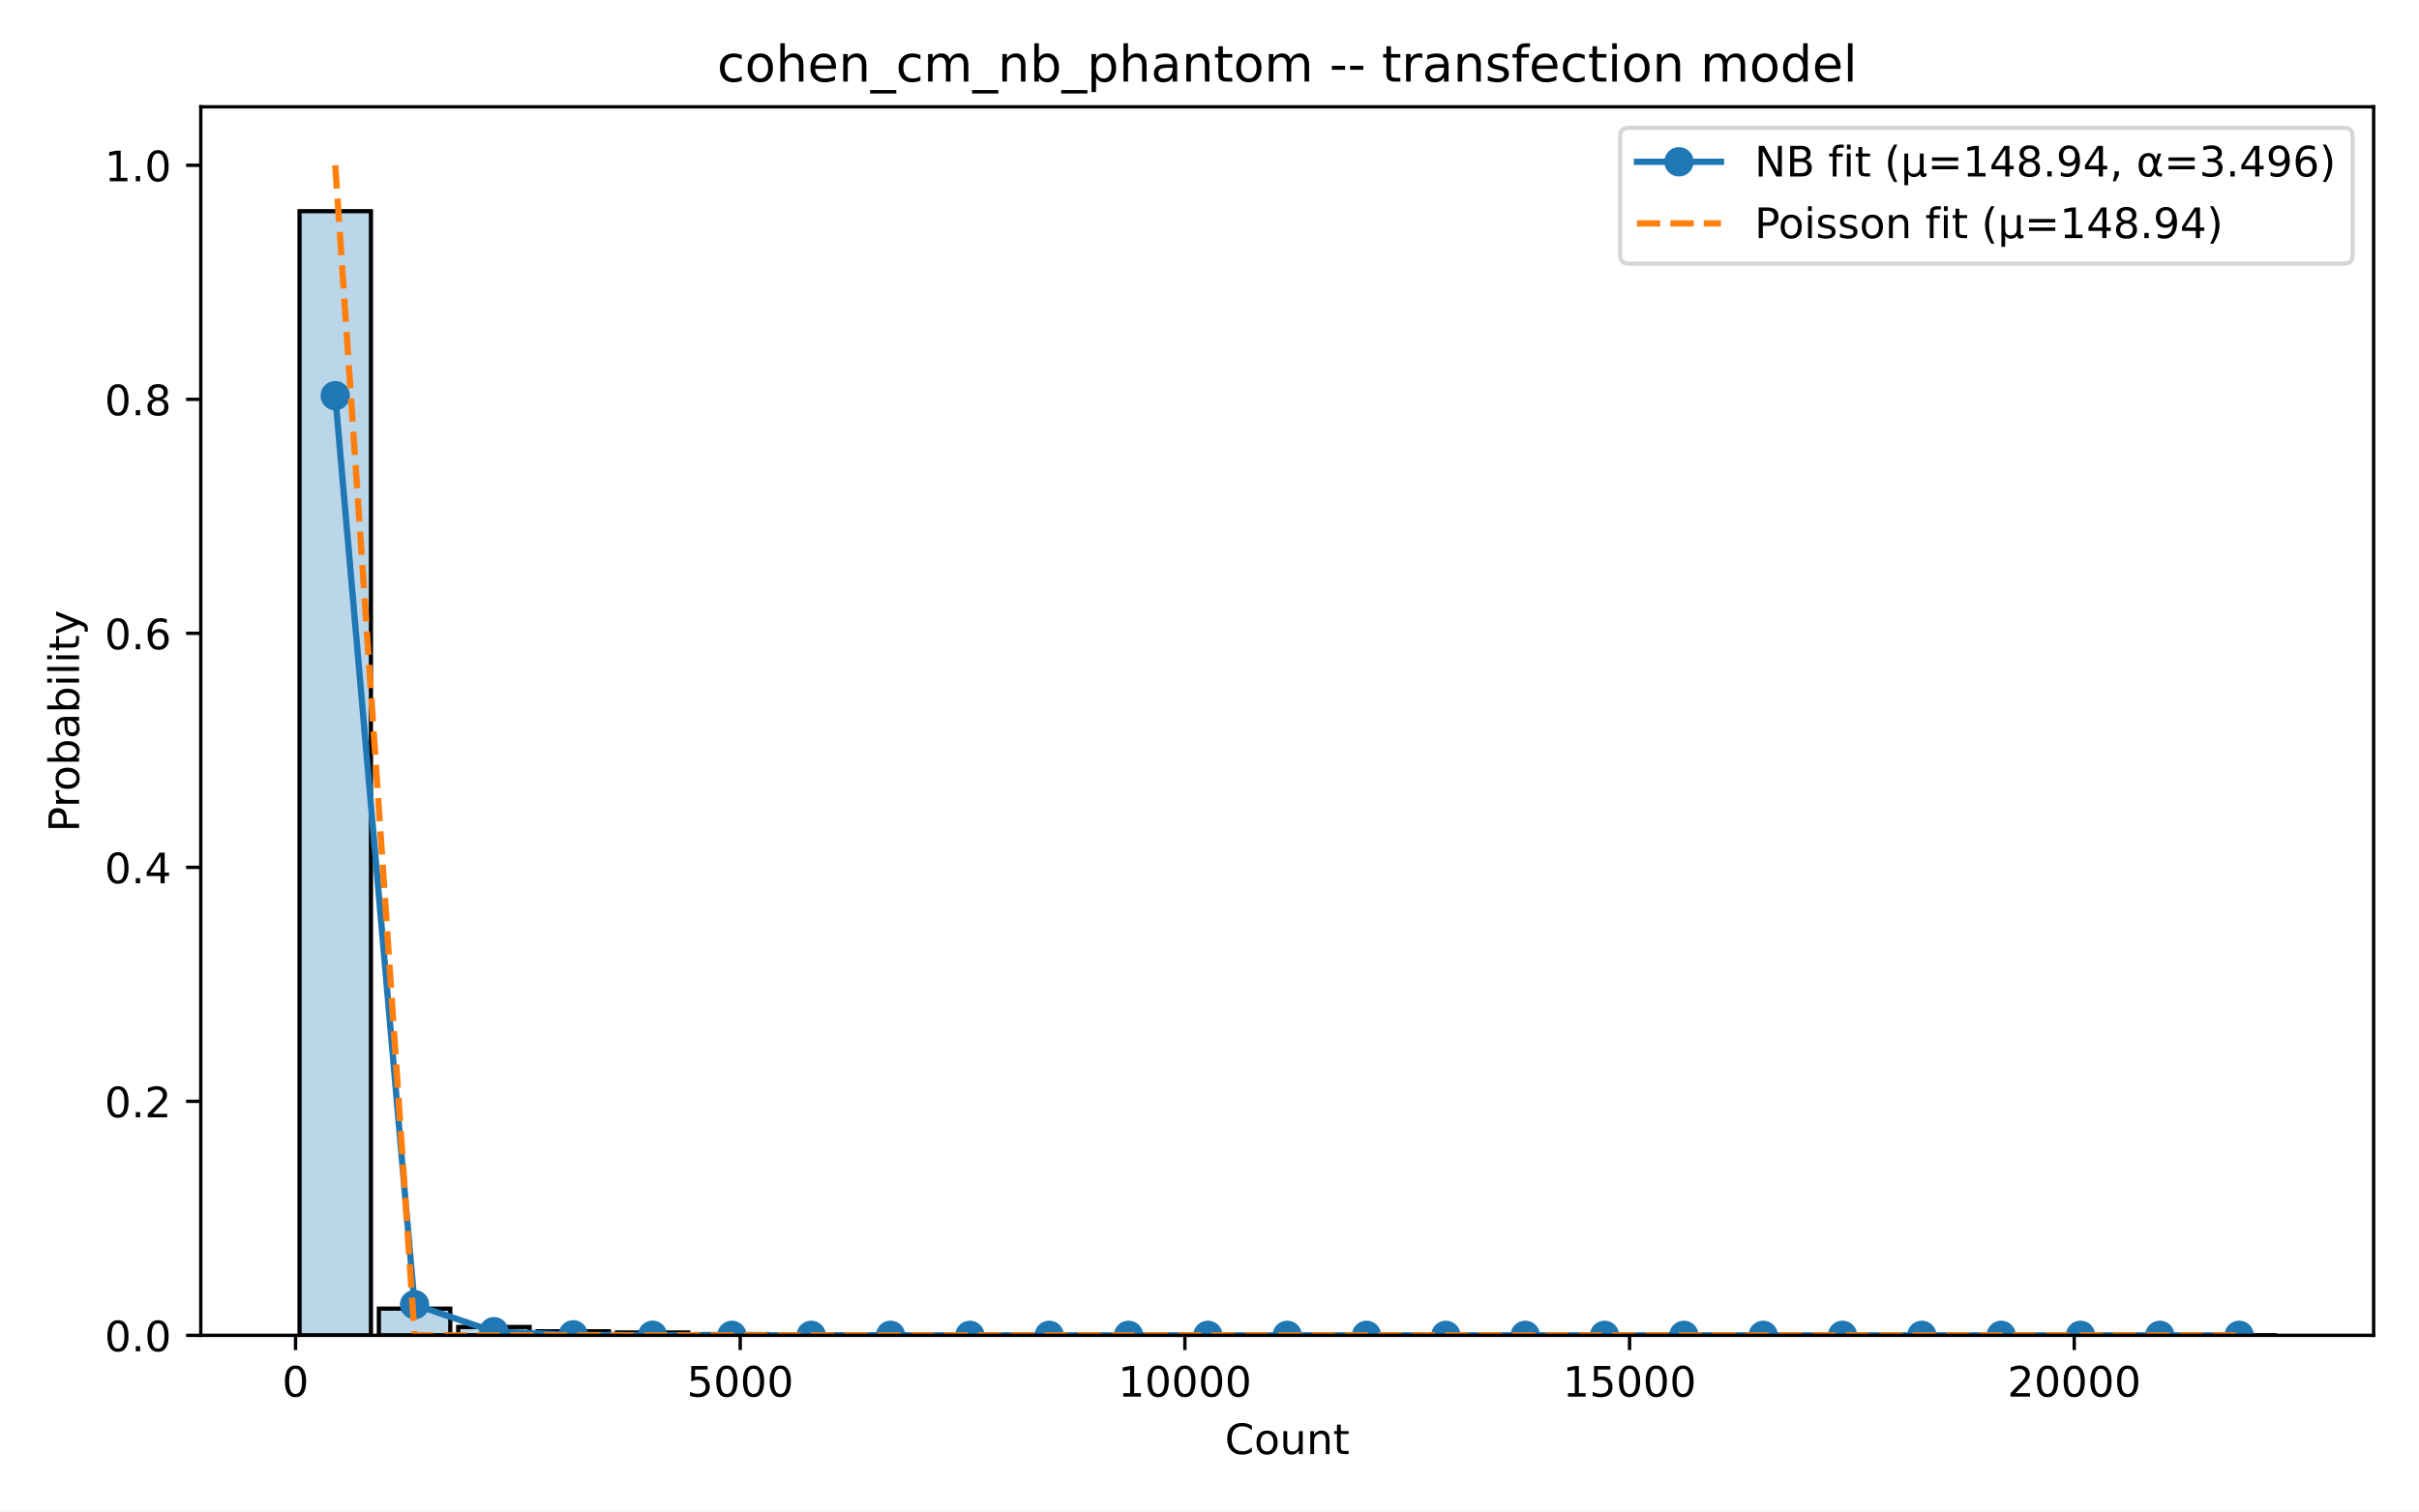
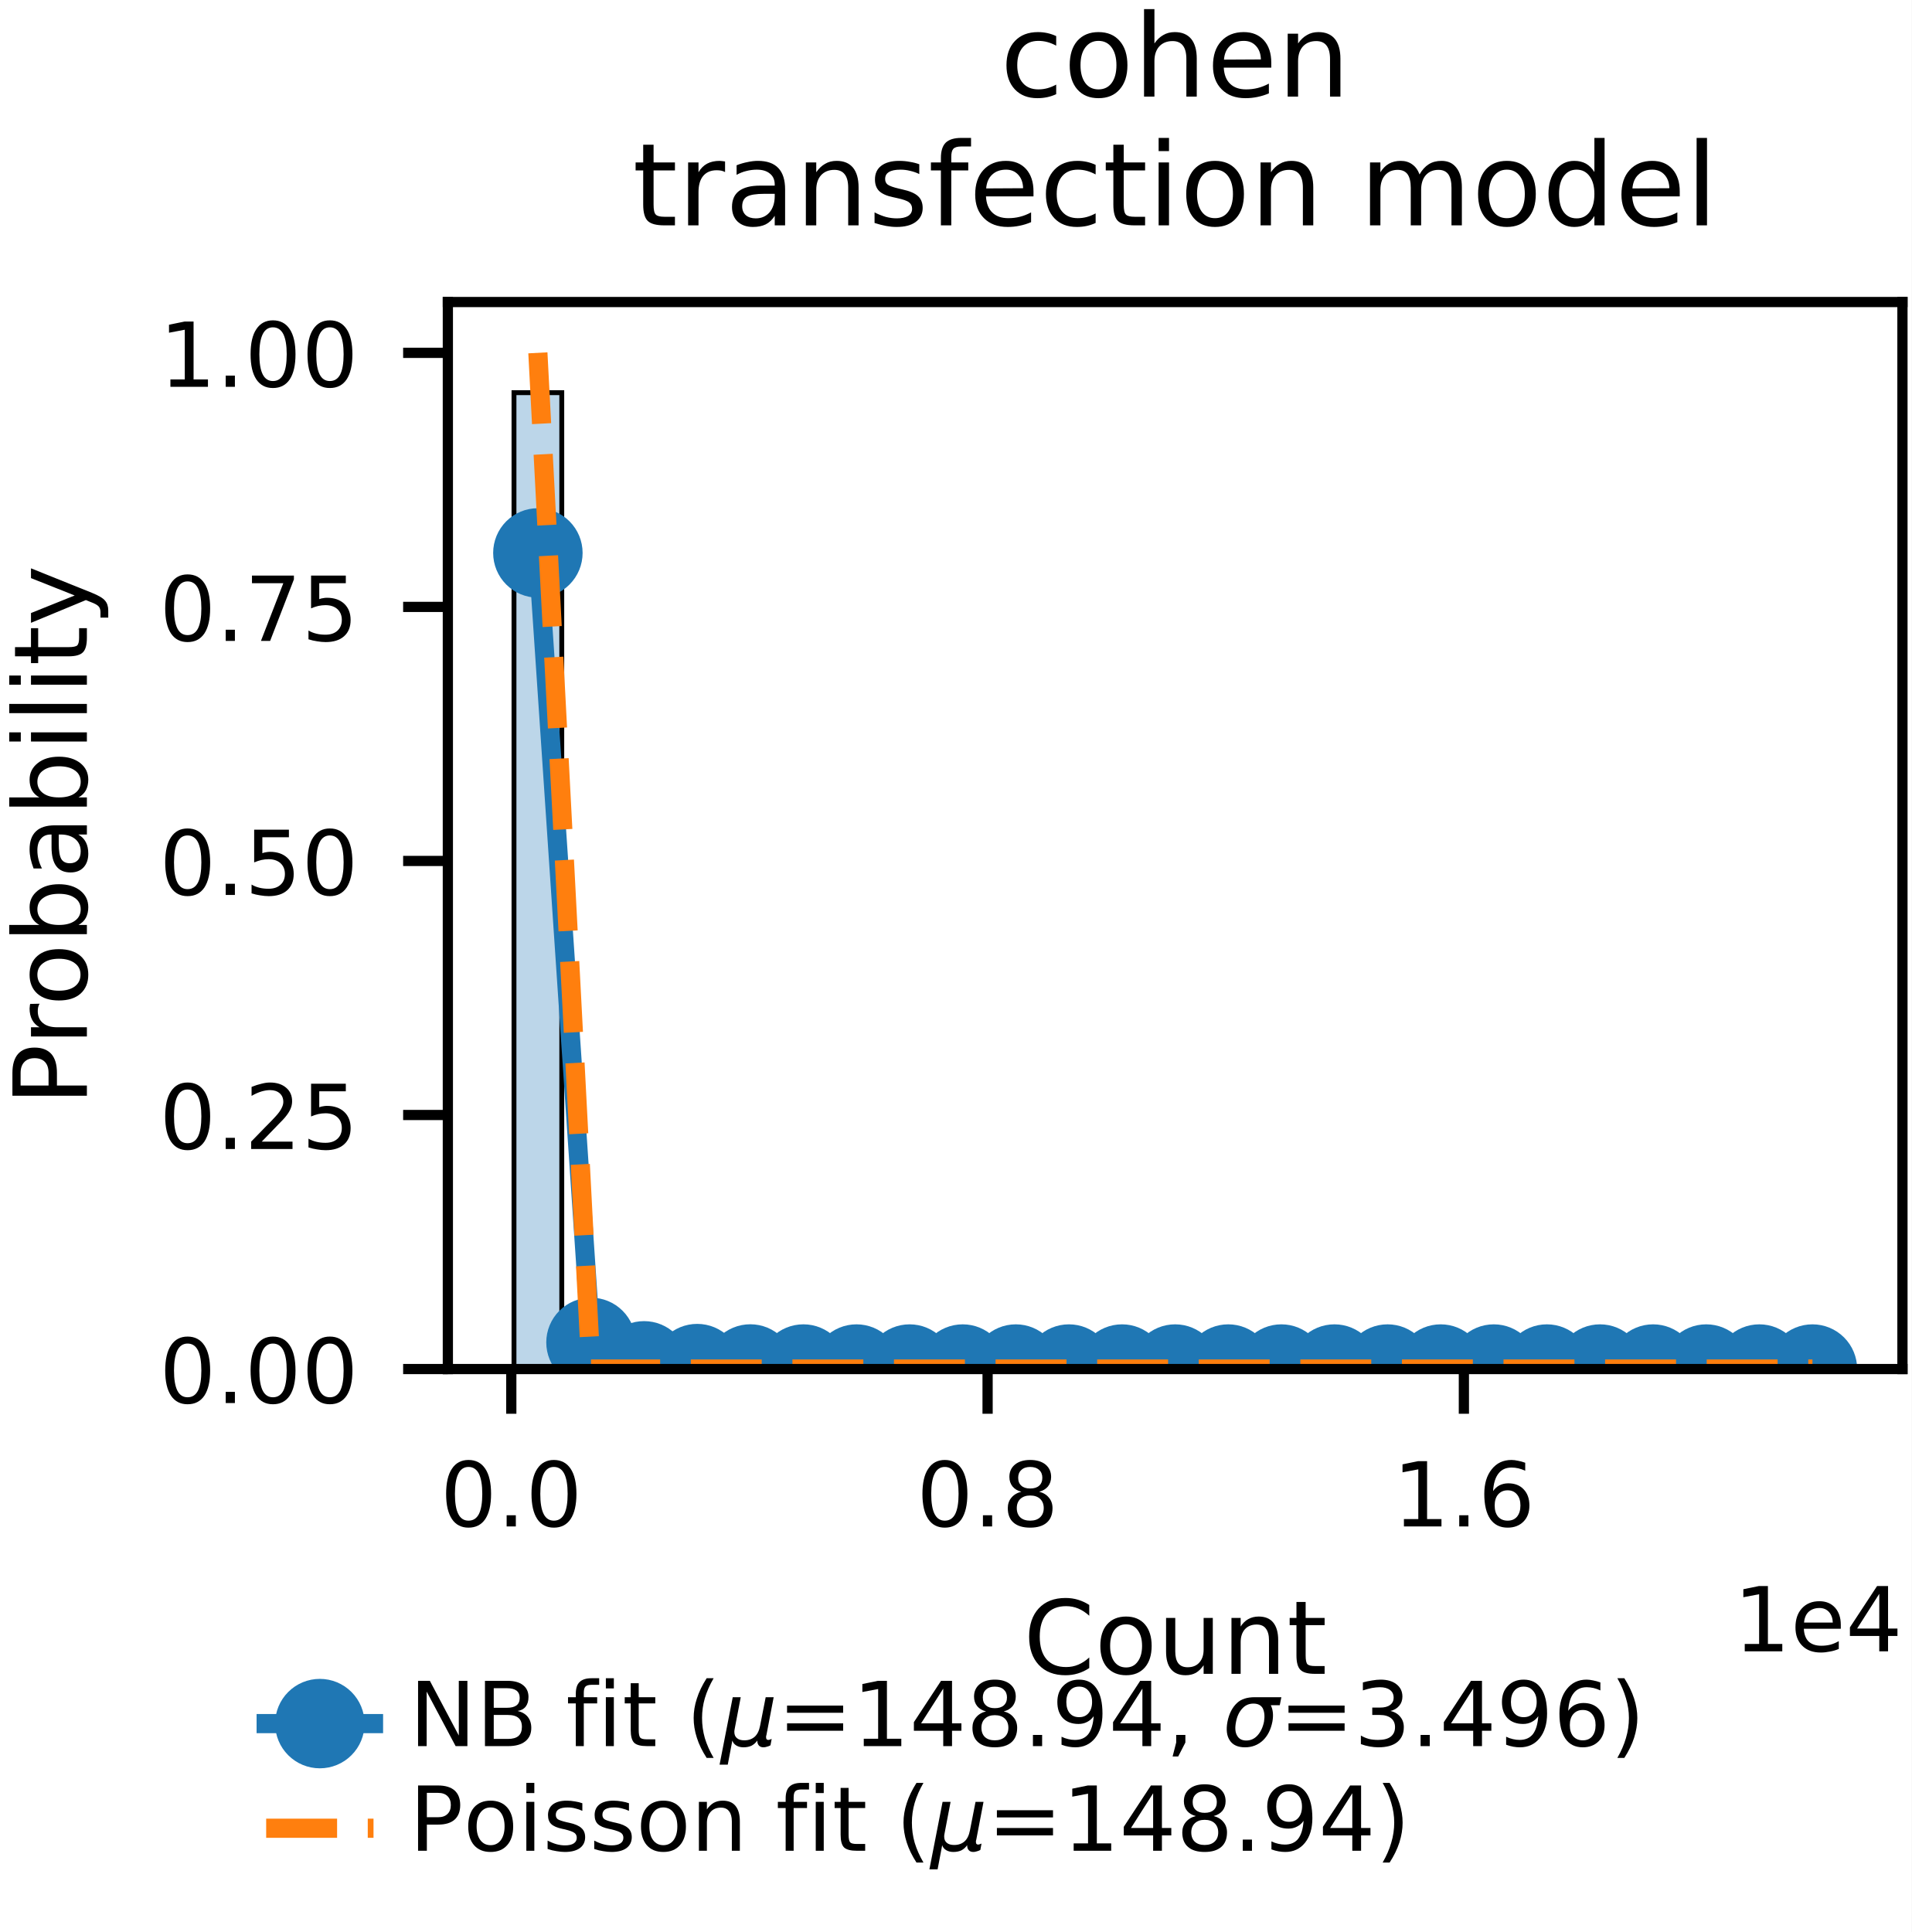
- <svg xmlns="http://www.w3.org/2000/svg" xmlns:xlink="http://www.w3.org/1999/xlink" width="576pt" height="360pt" viewBox="0 0 576 360" version="1.1">
+ <svg xmlns="http://www.w3.org/2000/svg" xmlns:xlink="http://www.w3.org/1999/xlink" width="149.6pt" height="151.2pt" viewBox="0 0 149.6 151.2" version="1.1">
  <defs>
    <style type="text/css">*{stroke-linejoin: round; stroke-linecap: butt}</style>
  </defs>
  <g id="figure_1">
    <g id="patch_1">
-       <path d="M 0 360  L 576 360  L 576 0  L 0 0  z " style="fill: #ffffff" />
+       <path d="M 0 151.2  L 149.6 151.2  L 149.6 0  L 0 0  z " style="fill: #ffffff" />
    </g>
    <g id="axes_1">
      <g id="patch_2">
-         <path d="M 47.81 318.04  L 565.2 318.04  L 565.2 25.44  L 47.81 25.44  z " style="fill: #ffffff" />
+         <path d="M 35.048 107.143  L 148.88 107.143  L 148.88 23.637  L 35.048 23.637  z " style="fill: #ffffff" />
      </g>
      <g id="patch_3">
-         <path d="M 71.328 318.04  L 88.328 318.04  L 88.328 50.295  L 71.328 50.295  z " clip-path="url(#p0b5598c93e)" style="fill: #1f77b4; fill-opacity: 0.3; stroke: #000000; stroke-linejoin: miter" />
+         <path d="M 40.223 107.143  L 43.963 107.143  L 43.963 30.73  L 40.223 30.73  z " clip-path="url(#p9d1a89f1cb)" style="fill: #1f77b4; fill-opacity: 0.3; stroke: #000000; stroke-width: 0.381; stroke-linejoin: miter" />
      </g>
      <g id="patch_4">
-         <path d="M 90.217 318.04  L 107.218 318.04  L 107.218 311.675  L 90.217 311.675  z " clip-path="url(#p0b5598c93e)" style="fill: #1f77b4; fill-opacity: 0.3; stroke: #000000; stroke-linejoin: miter" />
+         <path d="M 44.379 107.143  L 48.119 107.143  L 48.119 105.326  L 44.379 105.326  z " clip-path="url(#p9d1a89f1cb)" style="fill: #1f77b4; fill-opacity: 0.3; stroke: #000000; stroke-width: 0.381; stroke-linejoin: miter" />
      </g>
      <g id="patch_5">
-         <path d="M 109.107 318.04  L 126.108 318.04  L 126.108 316.048  L 109.107 316.048  z " clip-path="url(#p0b5598c93e)" style="fill: #1f77b4; fill-opacity: 0.3; stroke: #000000; stroke-linejoin: miter" />
+         <path d="M 48.535 107.143  L 52.275 107.143  L 52.275 106.574  L 48.535 106.574  z " clip-path="url(#p9d1a89f1cb)" style="fill: #1f77b4; fill-opacity: 0.3; stroke: #000000; stroke-width: 0.381; stroke-linejoin: miter" />
      </g>
      <g id="patch_6">
-         <path d="M 127.997 318.04  L 144.998 318.04  L 144.998 317.077  L 127.997 317.077  z " clip-path="url(#p0b5598c93e)" style="fill: #1f77b4; fill-opacity: 0.3; stroke: #000000; stroke-linejoin: miter" />
+         <path d="M 52.69 107.143  L 56.431 107.143  L 56.431 106.868  L 52.69 106.868  z " clip-path="url(#p9d1a89f1cb)" style="fill: #1f77b4; fill-opacity: 0.3; stroke: #000000; stroke-width: 0.381; stroke-linejoin: miter" />
      </g>
      <g id="patch_7">
-         <path d="M 146.887 318.04  L 163.887 318.04  L 163.887 317.363  L 146.887 317.363  z " clip-path="url(#p0b5598c93e)" style="fill: #1f77b4; fill-opacity: 0.3; stroke: #000000; stroke-linejoin: miter" />
+         <path d="M 56.846 107.143  L 60.587 107.143  L 60.587 106.95  L 56.846 106.95  z " clip-path="url(#p9d1a89f1cb)" style="fill: #1f77b4; fill-opacity: 0.3; stroke: #000000; stroke-width: 0.381; stroke-linejoin: miter" />
      </g>
      <g id="patch_8">
-         <path d="M 165.776 318.04  L 182.777 318.04  L 182.777 317.728  L 165.776 317.728  z " clip-path="url(#p0b5598c93e)" style="fill: #1f77b4; fill-opacity: 0.3; stroke: #000000; stroke-linejoin: miter" />
+         <path d="M 61.002 107.143  L 64.743 107.143  L 64.743 107.054  L 61.002 107.054  z " clip-path="url(#p9d1a89f1cb)" style="fill: #1f77b4; fill-opacity: 0.3; stroke: #000000; stroke-width: 0.381; stroke-linejoin: miter" />
      </g>
      <g id="patch_9">
-         <path d="M 184.666 318.04  L 201.667 318.04  L 201.667 317.884  L 184.666 317.884  z " clip-path="url(#p0b5598c93e)" style="fill: #1f77b4; fill-opacity: 0.3; stroke: #000000; stroke-linejoin: miter" />
+         <path d="M 65.158 107.143  L 68.899 107.143  L 68.899 107.098  L 65.158 107.098  z " clip-path="url(#p9d1a89f1cb)" style="fill: #1f77b4; fill-opacity: 0.3; stroke: #000000; stroke-width: 0.381; stroke-linejoin: miter" />
      </g>
      <g id="patch_10">
-         <path d="M 203.556 318.04  L 220.557 318.04  L 220.557 317.923  L 203.556 317.923  z " clip-path="url(#p0b5598c93e)" style="fill: #1f77b4; fill-opacity: 0.3; stroke: #000000; stroke-linejoin: miter" />
+         <path d="M 69.314 107.143  L 73.055 107.143  L 73.055 107.109  L 69.314 107.109  z " clip-path="url(#p9d1a89f1cb)" style="fill: #1f77b4; fill-opacity: 0.3; stroke: #000000; stroke-width: 0.381; stroke-linejoin: miter" />
      </g>
      <g id="patch_11">
-         <path d="M 222.446 318.04  L 239.446 318.04  L 239.446 317.975  L 222.446 317.975  z " clip-path="url(#p0b5598c93e)" style="fill: #1f77b4; fill-opacity: 0.3; stroke: #000000; stroke-linejoin: miter" />
+         <path d="M 73.47 107.143  L 77.211 107.143  L 77.211 107.124  L 73.47 107.124  z " clip-path="url(#p9d1a89f1cb)" style="fill: #1f77b4; fill-opacity: 0.3; stroke: #000000; stroke-width: 0.381; stroke-linejoin: miter" />
      </g>
      <g id="patch_12">
-         <path d="M 241.335 318.04  L 258.336 318.04  L 258.336 317.975  L 241.335 317.975  z " clip-path="url(#p0b5598c93e)" style="fill: #1f77b4; fill-opacity: 0.3; stroke: #000000; stroke-linejoin: miter" />
+         <path d="M 77.626 107.143  L 81.367 107.143  L 81.367 107.124  L 77.626 107.124  z " clip-path="url(#p9d1a89f1cb)" style="fill: #1f77b4; fill-opacity: 0.3; stroke: #000000; stroke-width: 0.381; stroke-linejoin: miter" />
      </g>
      <g id="patch_13">
-         <path d="M 260.225 318.04  L 277.226 318.04  L 277.226 318.027  L 260.225 318.027  z " clip-path="url(#p0b5598c93e)" style="fill: #1f77b4; fill-opacity: 0.3; stroke: #000000; stroke-linejoin: miter" />
+         <path d="M 81.782 107.143  L 85.522 107.143  L 85.522 107.139  L 81.782 107.139  z " clip-path="url(#p9d1a89f1cb)" style="fill: #1f77b4; fill-opacity: 0.3; stroke: #000000; stroke-width: 0.381; stroke-linejoin: miter" />
      </g>
      <g id="patch_14">
-         <path d="M 279.115 318.04  L 296.116 318.04  L 296.116 318.014  L 279.115 318.014  z " clip-path="url(#p0b5598c93e)" style="fill: #1f77b4; fill-opacity: 0.3; stroke: #000000; stroke-linejoin: miter" />
+         <path d="M 85.938 107.143  L 89.678 107.143  L 89.678 107.135  L 85.938 107.135  z " clip-path="url(#p9d1a89f1cb)" style="fill: #1f77b4; fill-opacity: 0.3; stroke: #000000; stroke-width: 0.381; stroke-linejoin: miter" />
      </g>
      <g id="patch_15">
-         <path d="M 298.005 318.04  L 315.005 318.04  L 315.005 317.988  L 298.005 317.988  z " clip-path="url(#p0b5598c93e)" style="fill: #1f77b4; fill-opacity: 0.3; stroke: #000000; stroke-linejoin: miter" />
+         <path d="M 90.094 107.143  L 93.834 107.143  L 93.834 107.128  L 90.094 107.128  z " clip-path="url(#p9d1a89f1cb)" style="fill: #1f77b4; fill-opacity: 0.3; stroke: #000000; stroke-width: 0.381; stroke-linejoin: miter" />
      </g>
      <g id="patch_16">
-         <path d="M 316.894 318.04  L 333.895 318.04  L 333.895 318.001  L 316.894 318.001  z " clip-path="url(#p0b5598c93e)" style="fill: #1f77b4; fill-opacity: 0.3; stroke: #000000; stroke-linejoin: miter" />
+         <path d="M 94.25 107.143  L 97.99 107.143  L 97.99 107.132  L 94.25 107.132  z " clip-path="url(#p9d1a89f1cb)" style="fill: #1f77b4; fill-opacity: 0.3; stroke: #000000; stroke-width: 0.381; stroke-linejoin: miter" />
      </g>
      <g id="patch_17">
-         <path d="M 335.784 318.04  L 352.785 318.04  L 352.785 318.027  L 335.784 318.027  z " clip-path="url(#p0b5598c93e)" style="fill: #1f77b4; fill-opacity: 0.3; stroke: #000000; stroke-linejoin: miter" />
+         <path d="M 98.406 107.143  L 102.146 107.143  L 102.146 107.139  L 98.406 107.139  z " clip-path="url(#p9d1a89f1cb)" style="fill: #1f77b4; fill-opacity: 0.3; stroke: #000000; stroke-width: 0.381; stroke-linejoin: miter" />
      </g>
      <g id="patch_18">
-         <path d="M 354.674 318.04  L 371.675 318.04  L 371.675 318.027  L 354.674 318.027  z " clip-path="url(#p0b5598c93e)" style="fill: #1f77b4; fill-opacity: 0.3; stroke: #000000; stroke-linejoin: miter" />
+         <path d="M 102.562 107.143  L 106.302 107.143  L 106.302 107.139  L 102.562 107.139  z " clip-path="url(#p9d1a89f1cb)" style="fill: #1f77b4; fill-opacity: 0.3; stroke: #000000; stroke-width: 0.381; stroke-linejoin: miter" />
      </g>
      <g id="patch_19">
-         <path d="M 373.564 318.04  L 390.564 318.04  L 390.564 318.027  L 373.564 318.027  z " clip-path="url(#p0b5598c93e)" style="fill: #1f77b4; fill-opacity: 0.3; stroke: #000000; stroke-linejoin: miter" />
+         <path d="M 106.718 107.143  L 110.458 107.143  L 110.458 107.139  L 106.718 107.139  z " clip-path="url(#p9d1a89f1cb)" style="fill: #1f77b4; fill-opacity: 0.3; stroke: #000000; stroke-width: 0.381; stroke-linejoin: miter" />
      </g>
      <g id="patch_20">
-         <path d="M 392.453 318.04  L 409.454 318.04  L 409.454 318.04  L 392.453 318.04  z " clip-path="url(#p0b5598c93e)" style="fill: #1f77b4; fill-opacity: 0.3; stroke: #000000; stroke-linejoin: miter" />
+         <path d="M 110.874 107.143  L 114.614 107.143  L 114.614 107.143  L 110.874 107.143  z " clip-path="url(#p9d1a89f1cb)" style="fill: #1f77b4; fill-opacity: 0.3; stroke: #000000; stroke-width: 0.381; stroke-linejoin: miter" />
      </g>
      <g id="patch_21">
-         <path d="M 411.343 318.04  L 428.344 318.04  L 428.344 318.04  L 411.343 318.04  z " clip-path="url(#p0b5598c93e)" style="fill: #1f77b4; fill-opacity: 0.3; stroke: #000000; stroke-linejoin: miter" />
+         <path d="M 115.03 107.143  L 118.77 107.143  L 118.77 107.143  L 115.03 107.143  z " clip-path="url(#p9d1a89f1cb)" style="fill: #1f77b4; fill-opacity: 0.3; stroke: #000000; stroke-width: 0.381; stroke-linejoin: miter" />
      </g>
      <g id="patch_22">
-         <path d="M 430.233 318.04  L 447.234 318.04  L 447.234 318.027  L 430.233 318.027  z " clip-path="url(#p0b5598c93e)" style="fill: #1f77b4; fill-opacity: 0.3; stroke: #000000; stroke-linejoin: miter" />
+         <path d="M 119.186 107.143  L 122.926 107.143  L 122.926 107.139  L 119.186 107.139  z " clip-path="url(#p9d1a89f1cb)" style="fill: #1f77b4; fill-opacity: 0.3; stroke: #000000; stroke-width: 0.381; stroke-linejoin: miter" />
      </g>
      <g id="patch_23">
-         <path d="M 449.123 318.04  L 466.123 318.04  L 466.123 318.027  L 449.123 318.027  z " clip-path="url(#p0b5598c93e)" style="fill: #1f77b4; fill-opacity: 0.3; stroke: #000000; stroke-linejoin: miter" />
+         <path d="M 123.342 107.143  L 127.082 107.143  L 127.082 107.139  L 123.342 107.139  z " clip-path="url(#p9d1a89f1cb)" style="fill: #1f77b4; fill-opacity: 0.3; stroke: #000000; stroke-width: 0.381; stroke-linejoin: miter" />
      </g>
      <g id="patch_24">
-         <path d="M 468.012 318.04  L 485.013 318.04  L 485.013 318.04  L 468.012 318.04  z " clip-path="url(#p0b5598c93e)" style="fill: #1f77b4; fill-opacity: 0.3; stroke: #000000; stroke-linejoin: miter" />
+         <path d="M 127.498 107.143  L 131.238 107.143  L 131.238 107.143  L 127.498 107.143  z " clip-path="url(#p9d1a89f1cb)" style="fill: #1f77b4; fill-opacity: 0.3; stroke: #000000; stroke-width: 0.381; stroke-linejoin: miter" />
      </g>
      <g id="patch_25">
-         <path d="M 486.902 318.04  L 503.903 318.04  L 503.903 318.04  L 486.902 318.04  z " clip-path="url(#p0b5598c93e)" style="fill: #1f77b4; fill-opacity: 0.3; stroke: #000000; stroke-linejoin: miter" />
+         <path d="M 131.654 107.143  L 135.394 107.143  L 135.394 107.143  L 131.654 107.143  z " clip-path="url(#p9d1a89f1cb)" style="fill: #1f77b4; fill-opacity: 0.3; stroke: #000000; stroke-width: 0.381; stroke-linejoin: miter" />
      </g>
      <g id="patch_26">
-         <path d="M 505.792 318.04  L 522.793 318.04  L 522.793 318.04  L 505.792 318.04  z " clip-path="url(#p0b5598c93e)" style="fill: #1f77b4; fill-opacity: 0.3; stroke: #000000; stroke-linejoin: miter" />
+         <path d="M 135.81 107.143  L 139.55 107.143  L 139.55 107.143  L 135.81 107.143  z " clip-path="url(#p9d1a89f1cb)" style="fill: #1f77b4; fill-opacity: 0.3; stroke: #000000; stroke-width: 0.381; stroke-linejoin: miter" />
      </g>
      <g id="patch_27">
-         <path d="M 524.682 318.04  L 541.682 318.04  L 541.682 318.027  L 524.682 318.027  z " clip-path="url(#p0b5598c93e)" style="fill: #1f77b4; fill-opacity: 0.3; stroke: #000000; stroke-linejoin: miter" />
+         <path d="M 139.965 107.143  L 143.706 107.143  L 143.706 107.139  L 139.965 107.139  z " clip-path="url(#p9d1a89f1cb)" style="fill: #1f77b4; fill-opacity: 0.3; stroke: #000000; stroke-width: 0.381; stroke-linejoin: miter" />
      </g>
      <g id="matplotlib.axis_1">
        <g id="xtick_1">
          <g id="line2d_1">
            <defs>
-               <path id="me298eb00d7" d="M 0 0  L 0 3.5  " style="stroke: #000000; stroke-width: 0.8" />
+               <path id="m8869666aad" d="M 0 0  L 0 3.5  " style="stroke: #000000; stroke-width: 0.8" />
            </defs>
            <g>
-               <use xlink:href="#me298eb00d7" x="70.373" y="318.04" style="stroke: #000000; stroke-width: 0.8" />
+               <use xlink:href="#m8869666aad" x="40.012" y="107.143" style="stroke: #000000; stroke-width: 0.8" />
            </g>
          </g>
          <g id="text_1">
-             <text style="font-size: 10px; font-family: 'DejaVu Sans', 'Bitstream Vera Sans', 'Computer Modern Sans Serif', 'Lucida Grande', 'Verdana', 'Geneva', 'Lucid', 'Arial', 'Helvetica', 'Avant Garde', sans-serif; text-anchor: middle" x="70.373" y="332.638" transform="rotate(-0 70.37265 332.6384)">0</text>
+             <text style="font-size: 7px; font-family: 'DejaVu Sans', 'Bitstream Vera Sans', 'Computer Modern Sans Serif', 'Lucida Grande', 'Verdana', 'Geneva', 'Lucid', 'Arial', 'Helvetica', 'Avant Garde', sans-serif; text-anchor: middle" x="40.012" y="119.462" transform="rotate(-0 40.01247 119.4617)">0.0</text>
          </g>
        </g>
        <g id="xtick_2">
          <g id="line2d_2">
            <g>
-               <use xlink:href="#me298eb00d7" x="176.257" y="318.04" style="stroke: #000000; stroke-width: 0.8" />
+               <use xlink:href="#m8869666aad" x="77.286" y="107.143" style="stroke: #000000; stroke-width: 0.8" />
            </g>
          </g>
          <g id="text_2">
-             <text style="font-size: 10px; font-family: 'DejaVu Sans', 'Bitstream Vera Sans', 'Computer Modern Sans Serif', 'Lucida Grande', 'Verdana', 'Geneva', 'Lucid', 'Arial', 'Helvetica', 'Avant Garde', sans-serif; text-anchor: middle" x="176.257" y="332.638" transform="rotate(-0 176.2568 332.6384)">5000</text>
+             <text style="font-size: 7px; font-family: 'DejaVu Sans', 'Bitstream Vera Sans', 'Computer Modern Sans Serif', 'Lucida Grande', 'Verdana', 'Geneva', 'Lucid', 'Arial', 'Helvetica', 'Avant Garde', sans-serif; text-anchor: middle" x="77.286" y="119.462" transform="rotate(-0 77.2856 119.4617)">0.8</text>
          </g>
        </g>
        <g id="xtick_3">
          <g id="line2d_3">
            <g>
-               <use xlink:href="#me298eb00d7" x="282.141" y="318.04" style="stroke: #000000; stroke-width: 0.8" />
+               <use xlink:href="#m8869666aad" x="114.559" y="107.143" style="stroke: #000000; stroke-width: 0.8" />
            </g>
          </g>
          <g id="text_3">
-             <text style="font-size: 10px; font-family: 'DejaVu Sans', 'Bitstream Vera Sans', 'Computer Modern Sans Serif', 'Lucida Grande', 'Verdana', 'Geneva', 'Lucid', 'Arial', 'Helvetica', 'Avant Garde', sans-serif; text-anchor: middle" x="282.141" y="332.638" transform="rotate(-0 282.141 332.6384)">10000</text>
-           </g>
-         </g>
-         <g id="xtick_4">
-           <g id="line2d_4">
-             <g>
-               <use xlink:href="#me298eb00d7" x="388.025" y="318.04" style="stroke: #000000; stroke-width: 0.8" />
-             </g>
-           </g>
-           <g id="text_4">
-             <text style="font-size: 10px; font-family: 'DejaVu Sans', 'Bitstream Vera Sans', 'Computer Modern Sans Serif', 'Lucida Grande', 'Verdana', 'Geneva', 'Lucid', 'Arial', 'Helvetica', 'Avant Garde', sans-serif; text-anchor: middle" x="388.025" y="332.638" transform="rotate(-0 388.0252 332.6384)">15000</text>
-           </g>
-         </g>
-         <g id="xtick_5">
-           <g id="line2d_5">
-             <g>
-               <use xlink:href="#me298eb00d7" x="493.909" y="318.04" style="stroke: #000000; stroke-width: 0.8" />
-             </g>
-           </g>
-           <g id="text_5">
-             <text style="font-size: 10px; font-family: 'DejaVu Sans', 'Bitstream Vera Sans', 'Computer Modern Sans Serif', 'Lucida Grande', 'Verdana', 'Geneva', 'Lucid', 'Arial', 'Helvetica', 'Avant Garde', sans-serif; text-anchor: middle" x="493.909" y="332.638" transform="rotate(-0 493.9094 332.6384)">20000</text>
-           </g>
-         </g>
-         <g id="text_6">
-           <text style="font-size: 10px; font-family: 'DejaVu Sans', 'Bitstream Vera Sans', 'Computer Modern Sans Serif', 'Lucida Grande', 'Verdana', 'Geneva', 'Lucid', 'Arial', 'Helvetica', 'Avant Garde', sans-serif; text-anchor: middle" x="306.505" y="346.317" transform="rotate(-0 306.505 346.3166)">Count</text>
+             <text style="font-size: 7px; font-family: 'DejaVu Sans', 'Bitstream Vera Sans', 'Computer Modern Sans Serif', 'Lucida Grande', 'Verdana', 'Geneva', 'Lucid', 'Arial', 'Helvetica', 'Avant Garde', sans-serif; text-anchor: middle" x="114.559" y="119.462" transform="rotate(-0 114.5587 119.4617)">1.6</text>
+           </g>
+         </g>
+         <g id="text_4">
+           <text style="font-size: 8px; font-family: 'DejaVu Sans', 'Bitstream Vera Sans', 'Computer Modern Sans Serif', 'Lucida Grande', 'Verdana', 'Geneva', 'Lucid', 'Arial', 'Helvetica', 'Avant Garde', sans-serif; text-anchor: middle" x="91.964" y="130.996" transform="rotate(-0 91.96422 130.9963)">Count</text>
+         </g>
+         <g id="text_5">
+           <text style="font-size: 7px; font-family: 'DejaVu Sans', 'Bitstream Vera Sans', 'Computer Modern Sans Serif', 'Lucida Grande', 'Verdana', 'Geneva', 'Lucid', 'Arial', 'Helvetica', 'Avant Garde', sans-serif; text-anchor: end" x="148.88" y="129.236" transform="rotate(-0 148.88 129.2364)">1e4</text>
        </g>
      </g>
      <g id="matplotlib.axis_2">
        <g id="ytick_1">
+           <g id="line2d_4">
+             <defs>
+               <path id="med2470ee34" d="M 0 0  L -3.5 0  " style="stroke: #000000; stroke-width: 0.8" />
+             </defs>
+             <g>
+               <use xlink:href="#med2470ee34" x="35.048" y="107.143" style="stroke: #000000; stroke-width: 0.8" />
+             </g>
+           </g>
+           <g id="text_6">
+             <text style="font-size: 7px; font-family: 'DejaVu Sans', 'Bitstream Vera Sans', 'Computer Modern Sans Serif', 'Lucida Grande', 'Verdana', 'Geneva', 'Lucid', 'Arial', 'Helvetica', 'Avant Garde', sans-serif; text-anchor: end" x="28.048" y="109.802" transform="rotate(-0 28.04844 109.8023)">0.00</text>
+           </g>
+         </g>
+         <g id="ytick_2">
+           <g id="line2d_5">
+             <g>
+               <use xlink:href="#med2470ee34" x="35.048" y="87.26" style="stroke: #000000; stroke-width: 0.8" />
+             </g>
+           </g>
+           <g id="text_7">
+             <text style="font-size: 7px; font-family: 'DejaVu Sans', 'Bitstream Vera Sans', 'Computer Modern Sans Serif', 'Lucida Grande', 'Verdana', 'Geneva', 'Lucid', 'Arial', 'Helvetica', 'Avant Garde', sans-serif; text-anchor: end" x="28.048" y="89.92" transform="rotate(-0 28.04844 89.91984)">0.25</text>
+           </g>
+         </g>
+         <g id="ytick_3">
          <g id="line2d_6">
-             <defs>
-               <path id="m8c04489e72" d="M 0 0  L -3.5 0  " style="stroke: #000000; stroke-width: 0.8" />
-             </defs>
-             <g>
-               <use xlink:href="#m8c04489e72" x="47.81" y="318.04" style="stroke: #000000; stroke-width: 0.8" />
-             </g>
-           </g>
-           <g id="text_7">
-             <text style="font-size: 10px; font-family: 'DejaVu Sans', 'Bitstream Vera Sans', 'Computer Modern Sans Serif', 'Lucida Grande', 'Verdana', 'Geneva', 'Lucid', 'Arial', 'Helvetica', 'Avant Garde', sans-serif; text-anchor: end" x="40.81" y="321.839" transform="rotate(-0 40.81 321.8392)">0.0</text>
-           </g>
-         </g>
-         <g id="ytick_2">
+             <g>
+               <use xlink:href="#med2470ee34" x="35.048" y="67.378" style="stroke: #000000; stroke-width: 0.8" />
+             </g>
+           </g>
+           <g id="text_8">
+             <text style="font-size: 7px; font-family: 'DejaVu Sans', 'Bitstream Vera Sans', 'Computer Modern Sans Serif', 'Lucida Grande', 'Verdana', 'Geneva', 'Lucid', 'Arial', 'Helvetica', 'Avant Garde', sans-serif; text-anchor: end" x="28.048" y="70.037" transform="rotate(-0 28.04844 70.03741)">0.50</text>
+           </g>
+         </g>
+         <g id="ytick_4">
          <g id="line2d_7">
            <g>
-               <use xlink:href="#m8c04489e72" x="47.81" y="262.307" style="stroke: #000000; stroke-width: 0.8" />
-             </g>
-           </g>
-           <g id="text_8">
-             <text style="font-size: 10px; font-family: 'DejaVu Sans', 'Bitstream Vera Sans', 'Computer Modern Sans Serif', 'Lucida Grande', 'Verdana', 'Geneva', 'Lucid', 'Arial', 'Helvetica', 'Avant Garde', sans-serif; text-anchor: end" x="40.81" y="266.106" transform="rotate(-0 40.81 266.1059)">0.2</text>
-           </g>
-         </g>
-         <g id="ytick_3">
+               <use xlink:href="#med2470ee34" x="35.048" y="47.496" style="stroke: #000000; stroke-width: 0.8" />
+             </g>
+           </g>
+           <g id="text_9">
+             <text style="font-size: 7px; font-family: 'DejaVu Sans', 'Bitstream Vera Sans', 'Computer Modern Sans Serif', 'Lucida Grande', 'Verdana', 'Geneva', 'Lucid', 'Arial', 'Helvetica', 'Avant Garde', sans-serif; text-anchor: end" x="28.048" y="50.155" transform="rotate(-0 28.04844 50.15499)">0.75</text>
+           </g>
+         </g>
+         <g id="ytick_5">
          <g id="line2d_8">
            <g>
-               <use xlink:href="#m8c04489e72" x="47.81" y="206.573" style="stroke: #000000; stroke-width: 0.8" />
-             </g>
-           </g>
-           <g id="text_9">
-             <text style="font-size: 10px; font-family: 'DejaVu Sans', 'Bitstream Vera Sans', 'Computer Modern Sans Serif', 'Lucida Grande', 'Verdana', 'Geneva', 'Lucid', 'Arial', 'Helvetica', 'Avant Garde', sans-serif; text-anchor: end" x="40.81" y="210.373" transform="rotate(-0 40.81 210.3726)">0.4</text>
-           </g>
-         </g>
-         <g id="ytick_4">
-           <g id="line2d_9">
-             <g>
-               <use xlink:href="#m8c04489e72" x="47.81" y="150.84" style="stroke: #000000; stroke-width: 0.8" />
+               <use xlink:href="#med2470ee34" x="35.048" y="27.613" style="stroke: #000000; stroke-width: 0.8" />
            </g>
          </g>
          <g id="text_10">
-             <text style="font-size: 10px; font-family: 'DejaVu Sans', 'Bitstream Vera Sans', 'Computer Modern Sans Serif', 'Lucida Grande', 'Verdana', 'Geneva', 'Lucid', 'Arial', 'Helvetica', 'Avant Garde', sans-serif; text-anchor: end" x="40.81" y="154.639" transform="rotate(-0 40.81 154.6392)">0.6</text>
-           </g>
-         </g>
-         <g id="ytick_5">
-           <g id="line2d_10">
-             <g>
-               <use xlink:href="#m8c04489e72" x="47.81" y="95.107" style="stroke: #000000; stroke-width: 0.8" />
-             </g>
-           </g>
-           <g id="text_11">
-             <text style="font-size: 10px; font-family: 'DejaVu Sans', 'Bitstream Vera Sans', 'Computer Modern Sans Serif', 'Lucida Grande', 'Verdana', 'Geneva', 'Lucid', 'Arial', 'Helvetica', 'Avant Garde', sans-serif; text-anchor: end" x="40.81" y="98.906" transform="rotate(-0 40.81 98.90588)">0.8</text>
-           </g>
-         </g>
-         <g id="ytick_6">
-           <g id="line2d_11">
-             <g>
-               <use xlink:href="#m8c04489e72" x="47.81" y="39.373" style="stroke: #000000; stroke-width: 0.8" />
-             </g>
-           </g>
-           <g id="text_12">
-             <text style="font-size: 10px; font-family: 'DejaVu Sans', 'Bitstream Vera Sans', 'Computer Modern Sans Serif', 'Lucida Grande', 'Verdana', 'Geneva', 'Lucid', 'Arial', 'Helvetica', 'Avant Garde', sans-serif; text-anchor: end" x="40.81" y="43.173" transform="rotate(-0 40.81 43.17255)">1.0</text>
-           </g>
-         </g>
-         <g id="text_13">
-           <text style="font-size: 10px; font-family: 'DejaVu Sans', 'Bitstream Vera Sans', 'Computer Modern Sans Serif', 'Lucida Grande', 'Verdana', 'Geneva', 'Lucid', 'Arial', 'Helvetica', 'Avant Garde', sans-serif; text-anchor: middle" x="18.827" y="171.74" transform="rotate(-90 18.82719 171.74)">Probability</text>
+             <text style="font-size: 7px; font-family: 'DejaVu Sans', 'Bitstream Vera Sans', 'Computer Modern Sans Serif', 'Lucida Grande', 'Verdana', 'Geneva', 'Lucid', 'Arial', 'Helvetica', 'Avant Garde', sans-serif; text-anchor: end" x="28.048" y="30.273" transform="rotate(-0 28.04844 30.27256)">1.00</text>
+           </g>
+         </g>
+         <g id="text_11">
+           <text style="font-size: 8px; font-family: 'DejaVu Sans', 'Bitstream Vera Sans', 'Computer Modern Sans Serif', 'Lucida Grande', 'Verdana', 'Geneva', 'Lucid', 'Arial', 'Helvetica', 'Avant Garde', sans-serif; text-anchor: middle" x="6.799" y="65.39" transform="rotate(-90 6.79875 65.38972)">Probability</text>
+         </g>
+       </g>
+       <g id="line2d_9">
+         <path d="M 42.093 43.273  L 46.249 105.057  L 50.405 106.892  L 54.561 107.108  L 58.717 107.138  L 62.873 107.142  L 67.028 107.143  L 71.184 107.143  L 75.34 107.143  L 79.496 107.143  L 83.652 107.143  L 87.808 107.143  L 91.964 107.143  L 96.12 107.143  L 100.276 107.143  L 104.432 107.143  L 108.588 107.143  L 112.744 107.143  L 116.9 107.143  L 121.056 107.143  L 125.212 107.143  L 129.368 107.143  L 133.524 107.143  L 137.68 107.143  L 141.836 107.143  " clip-path="url(#p9d1a89f1cb)" style="fill: none; stroke: #1f77b4; stroke-width: 1.5; stroke-linecap: square" />
+         <defs>
+           <path id="md4cbc4ee98" d="M 0 3  C 0.796 3 1.559 2.684 2.121 2.121  C 2.684 1.559 3 0.796 3 0  C 3 -0.796 2.684 -1.559 2.121 -2.121  C 1.559 -2.684 0.796 -3 0 -3  C -0.796 -3 -1.559 -2.684 -2.121 -2.121  C -2.684 -1.559 -3 -0.796 -3 0  C -3 0.796 -2.684 1.559 -2.121 2.121  C -1.559 2.684 -0.796 3 0 3  z " style="stroke: #1f77b4" />
+         </defs>
+         <g clip-path="url(#p9d1a89f1cb)">
+           <use xlink:href="#md4cbc4ee98" x="42.093" y="43.273" style="fill: #1f77b4; stroke: #1f77b4" />
+           <use xlink:href="#md4cbc4ee98" x="46.249" y="105.057" style="fill: #1f77b4; stroke: #1f77b4" />
+           <use xlink:href="#md4cbc4ee98" x="50.405" y="106.892" style="fill: #1f77b4; stroke: #1f77b4" />
+           <use xlink:href="#md4cbc4ee98" x="54.561" y="107.108" style="fill: #1f77b4; stroke: #1f77b4" />
+           <use xlink:href="#md4cbc4ee98" x="58.717" y="107.138" style="fill: #1f77b4; stroke: #1f77b4" />
+           <use xlink:href="#md4cbc4ee98" x="62.873" y="107.142" style="fill: #1f77b4; stroke: #1f77b4" />
+           <use xlink:href="#md4cbc4ee98" x="67.028" y="107.143" style="fill: #1f77b4; stroke: #1f77b4" />
+           <use xlink:href="#md4cbc4ee98" x="71.184" y="107.143" style="fill: #1f77b4; stroke: #1f77b4" />
+           <use xlink:href="#md4cbc4ee98" x="75.34" y="107.143" style="fill: #1f77b4; stroke: #1f77b4" />
+           <use xlink:href="#md4cbc4ee98" x="79.496" y="107.143" style="fill: #1f77b4; stroke: #1f77b4" />
+           <use xlink:href="#md4cbc4ee98" x="83.652" y="107.143" style="fill: #1f77b4; stroke: #1f77b4" />
+           <use xlink:href="#md4cbc4ee98" x="87.808" y="107.143" style="fill: #1f77b4; stroke: #1f77b4" />
+           <use xlink:href="#md4cbc4ee98" x="91.964" y="107.143" style="fill: #1f77b4; stroke: #1f77b4" />
+           <use xlink:href="#md4cbc4ee98" x="96.12" y="107.143" style="fill: #1f77b4; stroke: #1f77b4" />
+           <use xlink:href="#md4cbc4ee98" x="100.276" y="107.143" style="fill: #1f77b4; stroke: #1f77b4" />
+           <use xlink:href="#md4cbc4ee98" x="104.432" y="107.143" style="fill: #1f77b4; stroke: #1f77b4" />
+           <use xlink:href="#md4cbc4ee98" x="108.588" y="107.143" style="fill: #1f77b4; stroke: #1f77b4" />
+           <use xlink:href="#md4cbc4ee98" x="112.744" y="107.143" style="fill: #1f77b4; stroke: #1f77b4" />
+           <use xlink:href="#md4cbc4ee98" x="116.9" y="107.143" style="fill: #1f77b4; stroke: #1f77b4" />
+           <use xlink:href="#md4cbc4ee98" x="121.056" y="107.143" style="fill: #1f77b4; stroke: #1f77b4" />
+           <use xlink:href="#md4cbc4ee98" x="125.212" y="107.143" style="fill: #1f77b4; stroke: #1f77b4" />
+           <use xlink:href="#md4cbc4ee98" x="129.368" y="107.143" style="fill: #1f77b4; stroke: #1f77b4" />
+           <use xlink:href="#md4cbc4ee98" x="133.524" y="107.143" style="fill: #1f77b4; stroke: #1f77b4" />
+           <use xlink:href="#md4cbc4ee98" x="137.68" y="107.143" style="fill: #1f77b4; stroke: #1f77b4" />
+           <use xlink:href="#md4cbc4ee98" x="141.836" y="107.143" style="fill: #1f77b4; stroke: #1f77b4" />
+         </g>
+       </g>
+       <g id="line2d_10">
+         <path d="M 42.093 27.613  L 46.249 107.143  L 50.405 107.143  L 54.561 107.143  L 58.717 107.143  L 62.873 107.143  L 67.028 107.143  L 71.184 107.143  L 75.34 107.143  L 79.496 107.143  L 83.652 107.143  L 87.808 107.143  L 91.964 107.143  L 96.12 107.143  L 100.276 107.143  L 104.432 107.143  L 108.588 107.143  L 112.744 107.143  L 116.9 107.143  L 121.056 107.143  L 125.212 107.143  L 129.368 107.143  L 133.524 107.143  L 137.68 107.143  L 141.836 107.143  " clip-path="url(#p9d1a89f1cb)" style="fill: none; stroke-dasharray: 5.55,2.4; stroke-dashoffset: 0; stroke: #ff7f0e; stroke-width: 1.5" />
+       </g>
+       <g id="patch_28">
+         <path d="M 35.048 107.143  L 35.048 23.637  " style="fill: none; stroke: #000000; stroke-width: 0.8; stroke-linejoin: miter; stroke-linecap: square" />
+       </g>
+       <g id="patch_29">
+         <path d="M 148.88 107.143  L 148.88 23.637  " style="fill: none; stroke: #000000; stroke-width: 0.8; stroke-linejoin: miter; stroke-linecap: square" />
+       </g>
+       <g id="patch_30">
+         <path d="M 35.048 107.143  L 148.88 107.143  " style="fill: none; stroke: #000000; stroke-width: 0.8; stroke-linejoin: miter; stroke-linecap: square" />
+       </g>
+       <g id="patch_31">
+         <path d="M 35.048 23.637  L 148.88 23.637  " style="fill: none; stroke: #000000; stroke-width: 0.8; stroke-linejoin: miter; stroke-linecap: square" />
+       </g>
+       <g id="text_12">
+         <text style="font-size: 9px; font-family: 'DejaVu Sans', 'Bitstream Vera Sans', 'Computer Modern Sans Serif', 'Lucida Grande', 'Verdana', 'Geneva', 'Lucid', 'Arial', 'Helvetica', 'Avant Garde', sans-serif" transform="translate(78.26383 7.558594)">cohen</text>
+         <text style="font-size: 9px; font-family: 'DejaVu Sans', 'Bitstream Vera Sans', 'Computer Modern Sans Serif', 'Lucida Grande', 'Verdana', 'Geneva', 'Lucid', 'Arial', 'Helvetica', 'Avant Garde', sans-serif" transform="translate(49.50672 17.63662)">transfection model</text>
+       </g>
+     </g>
+     <g id="legend_1">
+       <g id="line2d_11">
+         <path d="M 20.83 134.89  L 25.03 134.89  L 29.23 134.89  " style="fill: none; stroke: #1f77b4; stroke-width: 1.5; stroke-linecap: square" />
+         <g>
+           <use xlink:href="#md4cbc4ee98" x="25.03" y="134.89" style="fill: #1f77b4; stroke: #1f77b4" />
+         </g>
+       </g>
+       <g id="text_13">
+         <g transform="translate(32.03 137.34)">
+           <text>
+             <tspan x="0" y="-0.688" style="font-size: 7px; font-family: 'DejaVu Sans'">N</tspan>
+             <tspan x="5.236" y="-0.688" style="font-size: 7px; font-family: 'DejaVu Sans'">B</tspan>
+             <tspan x="10.039" y="-0.688" style="font-size: 7px; font-family: 'DejaVu Sans'"> </tspan>
+             <tspan x="12.264" y="-0.688" style="font-size: 7px; font-family: 'DejaVu Sans'">f</tspan>
+             <tspan x="14.728" y="-0.688" style="font-size: 7px; font-family: 'DejaVu Sans'">i</tspan>
+             <tspan x="16.673" y="-0.688" style="font-size: 7px; font-family: 'DejaVu Sans'">t</tspan>
+             <tspan x="19.417" y="-0.688" style="font-size: 7px; font-family: 'DejaVu Sans'"> </tspan>
+             <tspan x="21.643" y="-0.688" style="font-size: 7px; font-family: 'DejaVu Sans'">(</tspan>
+             <tspan x="28.827" y="-0.688" style="font-size: 7px; font-family: 'DejaVu Sans'">=</tspan>
+             <tspan x="34.692" y="-0.688" style="font-size: 7px; font-family: 'DejaVu Sans'">1</tspan>
+             <tspan x="39.146" y="-0.688" style="font-size: 7px; font-family: 'DejaVu Sans'">4</tspan>
+             <tspan x="43.6" y="-0.688" style="font-size: 7px; font-family: 'DejaVu Sans'">8</tspan>
+             <tspan x="48.053" y="-0.688" style="font-size: 7px; font-family: 'DejaVu Sans'">.</tspan>
+             <tspan x="50.278" y="-0.688" style="font-size: 7px; font-family: 'DejaVu Sans'">9</tspan>
+             <tspan x="54.732" y="-0.688" style="font-size: 7px; font-family: 'DejaVu Sans'">4</tspan>
+             <tspan x="59.186" y="-0.688" style="font-size: 7px; font-family: 'DejaVu Sans'">,</tspan>
+             <tspan x="61.411" y="-0.688" style="font-size: 7px; font-family: 'DejaVu Sans'"> </tspan>
+             <tspan x="68.072" y="-0.688" style="font-size: 7px; font-family: 'DejaVu Sans'">=</tspan>
+             <tspan x="73.938" y="-0.688" style="font-size: 7px; font-family: 'DejaVu Sans'">3</tspan>
+             <tspan x="78.391" y="-0.688" style="font-size: 7px; font-family: 'DejaVu Sans'">.</tspan>
+             <tspan x="80.616" y="-0.688" style="font-size: 7px; font-family: 'DejaVu Sans'">4</tspan>
+             <tspan x="85.07" y="-0.688" style="font-size: 7px; font-family: 'DejaVu Sans'">9</tspan>
+             <tspan x="89.523" y="-0.688" style="font-size: 7px; font-family: 'DejaVu Sans'">6</tspan>
+             <tspan x="93.977" y="-0.688" style="font-size: 7px; font-family: 'DejaVu Sans'">)</tspan>
+             <tspan x="24.374" y="-0.688" style="font-style: oblique; font-size: 7px; font-family: 'DejaVu Sans'">μ</tspan>
+             <tspan x="63.636" y="-0.688" style="font-style: oblique; font-size: 7px; font-family: 'DejaVu Sans'">σ</tspan>
+           </text>
        </g>
      </g>
      <g id="line2d_12">
-         <path d="M 79.828 94.244  L 98.718 310.73  L 117.608 317.162  L 136.497 317.917  L 155.387 318.022  L 174.277 318.037  L 193.167 318.04  L 212.056 318.04  L 230.946 318.04  L 249.836 318.04  L 268.726 318.04  L 287.615 318.04  L 306.505 318.04  L 325.395 318.04  L 344.284 318.04  L 363.174 318.04  L 382.064 318.04  L 400.954 318.04  L 419.843 318.04  L 438.733 318.04  L 457.623 318.04  L 476.513 318.04  L 495.402 318.04  L 514.292 318.04  L 533.182 318.04  " clip-path="url(#p0b5598c93e)" style="fill: none; stroke: #1f77b4; stroke-width: 1.5; stroke-linecap: square" />
-         <defs>
-           <path id="mb4e069c1cf" d="M 0 3  C 0.796 3 1.559 2.684 2.121 2.121  C 2.684 1.559 3 0.796 3 0  C 3 -0.796 2.684 -1.559 2.121 -2.121  C 1.559 -2.684 0.796 -3 0 -3  C -0.796 -3 -1.559 -2.684 -2.121 -2.121  C -2.684 -1.559 -3 -0.796 -3 0  C -3 0.796 -2.684 1.559 -2.121 2.121  C -1.559 2.684 -0.796 3 0 3  z " style="stroke: #1f77b4" />
-         </defs>
-         <g clip-path="url(#p0b5598c93e)">
-           <use xlink:href="#mb4e069c1cf" x="79.828" y="94.244" style="fill: #1f77b4; stroke: #1f77b4" />
-           <use xlink:href="#mb4e069c1cf" x="98.718" y="310.73" style="fill: #1f77b4; stroke: #1f77b4" />
-           <use xlink:href="#mb4e069c1cf" x="117.608" y="317.162" style="fill: #1f77b4; stroke: #1f77b4" />
-           <use xlink:href="#mb4e069c1cf" x="136.497" y="317.917" style="fill: #1f77b4; stroke: #1f77b4" />
-           <use xlink:href="#mb4e069c1cf" x="155.387" y="318.022" style="fill: #1f77b4; stroke: #1f77b4" />
-           <use xlink:href="#mb4e069c1cf" x="174.277" y="318.037" style="fill: #1f77b4; stroke: #1f77b4" />
-           <use xlink:href="#mb4e069c1cf" x="193.167" y="318.04" style="fill: #1f77b4; stroke: #1f77b4" />
-           <use xlink:href="#mb4e069c1cf" x="212.056" y="318.04" style="fill: #1f77b4; stroke: #1f77b4" />
-           <use xlink:href="#mb4e069c1cf" x="230.946" y="318.04" style="fill: #1f77b4; stroke: #1f77b4" />
-           <use xlink:href="#mb4e069c1cf" x="249.836" y="318.04" style="fill: #1f77b4; stroke: #1f77b4" />
-           <use xlink:href="#mb4e069c1cf" x="268.726" y="318.04" style="fill: #1f77b4; stroke: #1f77b4" />
-           <use xlink:href="#mb4e069c1cf" x="287.615" y="318.04" style="fill: #1f77b4; stroke: #1f77b4" />
-           <use xlink:href="#mb4e069c1cf" x="306.505" y="318.04" style="fill: #1f77b4; stroke: #1f77b4" />
-           <use xlink:href="#mb4e069c1cf" x="325.395" y="318.04" style="fill: #1f77b4; stroke: #1f77b4" />
-           <use xlink:href="#mb4e069c1cf" x="344.284" y="318.04" style="fill: #1f77b4; stroke: #1f77b4" />
-           <use xlink:href="#mb4e069c1cf" x="363.174" y="318.04" style="fill: #1f77b4; stroke: #1f77b4" />
-           <use xlink:href="#mb4e069c1cf" x="382.064" y="318.04" style="fill: #1f77b4; stroke: #1f77b4" />
-           <use xlink:href="#mb4e069c1cf" x="400.954" y="318.04" style="fill: #1f77b4; stroke: #1f77b4" />
-           <use xlink:href="#mb4e069c1cf" x="419.843" y="318.04" style="fill: #1f77b4; stroke: #1f77b4" />
-           <use xlink:href="#mb4e069c1cf" x="438.733" y="318.04" style="fill: #1f77b4; stroke: #1f77b4" />
-           <use xlink:href="#mb4e069c1cf" x="457.623" y="318.04" style="fill: #1f77b4; stroke: #1f77b4" />
-           <use xlink:href="#mb4e069c1cf" x="476.513" y="318.04" style="fill: #1f77b4; stroke: #1f77b4" />
-           <use xlink:href="#mb4e069c1cf" x="495.402" y="318.04" style="fill: #1f77b4; stroke: #1f77b4" />
-           <use xlink:href="#mb4e069c1cf" x="514.292" y="318.04" style="fill: #1f77b4; stroke: #1f77b4" />
-           <use xlink:href="#mb4e069c1cf" x="533.182" y="318.04" style="fill: #1f77b4; stroke: #1f77b4" />
-         </g>
-       </g>
-       <g id="line2d_13">
-         <path d="M 79.828 39.373  L 98.718 318.04  L 117.608 318.04  L 136.497 318.04  L 155.387 318.04  L 174.277 318.04  L 193.167 318.04  L 212.056 318.04  L 230.946 318.04  L 249.836 318.04  L 268.726 318.04  L 287.615 318.04  L 306.505 318.04  L 325.395 318.04  L 344.284 318.04  L 363.174 318.04  L 382.064 318.04  L 400.954 318.04  L 419.843 318.04  L 438.733 318.04  L 457.623 318.04  L 476.513 318.04  L 495.402 318.04  L 514.292 318.04  L 533.182 318.04  " clip-path="url(#p0b5598c93e)" style="fill: none; stroke-dasharray: 5.55,2.4; stroke-dashoffset: 0; stroke: #ff7f0e; stroke-width: 1.5" />
-       </g>
-       <g id="patch_28">
-         <path d="M 47.81 318.04  L 47.81 25.44  " style="fill: none; stroke: #000000; stroke-width: 0.8; stroke-linejoin: miter; stroke-linecap: square" />
-       </g>
-       <g id="patch_29">
-         <path d="M 565.2 318.04  L 565.2 25.44  " style="fill: none; stroke: #000000; stroke-width: 0.8; stroke-linejoin: miter; stroke-linecap: square" />
-       </g>
-       <g id="patch_30">
-         <path d="M 47.81 318.04  L 565.2 318.04  " style="fill: none; stroke: #000000; stroke-width: 0.8; stroke-linejoin: miter; stroke-linecap: square" />
-       </g>
-       <g id="patch_31">
-         <path d="M 47.81 25.44  L 565.2 25.44  " style="fill: none; stroke: #000000; stroke-width: 0.8; stroke-linejoin: miter; stroke-linecap: square" />
+         <path d="M 20.83 143.08  L 25.03 143.08  L 29.23 143.08  " style="fill: none; stroke-dasharray: 5.55,2.4; stroke-dashoffset: 0; stroke: #ff7f0e; stroke-width: 1.5" />
      </g>
      <g id="text_14">
-         <text style="font-size: 12px; font-family: 'DejaVu Sans', 'Bitstream Vera Sans', 'Computer Modern Sans Serif', 'Lucida Grande', 'Verdana', 'Geneva', 'Lucid', 'Arial', 'Helvetica', 'Avant Garde', sans-serif; text-anchor: middle" x="306.505" y="19.44" transform="rotate(-0 306.505 19.44)">cohen_cm_nb_phantom -- transfection model</text>
-       </g>
-       <g id="legend_1">
-         <g id="patch_32">
-           <path d="M 387.791 62.796  L 558.2 62.796  Q 560.2 62.796 560.2 60.796  L 560.2 32.44  Q 560.2 30.44 558.2 30.44  L 387.791 30.44  Q 385.791 30.44 385.791 32.44  L 385.791 60.796  Q 385.791 62.796 387.791 62.796  z " style="fill: #ffffff; opacity: 0.8; stroke: #cccccc; stroke-linejoin: miter" />
-         </g>
-         <g id="line2d_14">
-           <path d="M 389.791 38.538  L 399.791 38.538  L 409.791 38.538  " style="fill: none; stroke: #1f77b4; stroke-width: 1.5; stroke-linecap: square" />
-           <g>
-             <use xlink:href="#mb4e069c1cf" x="399.791" y="38.538" style="fill: #1f77b4; stroke: #1f77b4" />
-           </g>
-         </g>
-         <g id="text_15">
-           <text style="font-size: 10px; font-family: 'DejaVu Sans', 'Bitstream Vera Sans', 'Computer Modern Sans Serif', 'Lucida Grande', 'Verdana', 'Geneva', 'Lucid', 'Arial', 'Helvetica', 'Avant Garde', sans-serif; text-anchor: start" x="417.791" y="42.038" transform="rotate(-0 417.7906 42.03844)">NB fit (μ=148.94, α=3.496)</text>
-         </g>
-         <g id="line2d_15">
-           <path d="M 389.791 53.217  L 399.791 53.217  L 409.791 53.217  " style="fill: none; stroke-dasharray: 5.55,2.4; stroke-dashoffset: 0; stroke: #ff7f0e; stroke-width: 1.5" />
-         </g>
-         <g id="text_16">
-           <text style="font-size: 10px; font-family: 'DejaVu Sans', 'Bitstream Vera Sans', 'Computer Modern Sans Serif', 'Lucida Grande', 'Verdana', 'Geneva', 'Lucid', 'Arial', 'Helvetica', 'Avant Garde', sans-serif; text-anchor: start" x="417.791" y="56.717" transform="rotate(-0 417.7906 56.71656)">Poisson fit (μ=148.94)</text>
+         <g transform="translate(32.03 145.53)">
+           <text>
+             <tspan x="0" y="-0.688" style="font-size: 7px; font-family: 'DejaVu Sans'">P</tspan>
+             <tspan x="4.221" y="-0.688" style="font-size: 7px; font-family: 'DejaVu Sans'">o</tspan>
+             <tspan x="8.504" y="-0.688" style="font-size: 7px; font-family: 'DejaVu Sans'">i</tspan>
+             <tspan x="10.449" y="-0.688" style="font-size: 7px; font-family: 'DejaVu Sans'">s</tspan>
+             <tspan x="14.096" y="-0.688" style="font-size: 7px; font-family: 'DejaVu Sans'">s</tspan>
+             <tspan x="17.743" y="-0.688" style="font-size: 7px; font-family: 'DejaVu Sans'">o</tspan>
+             <tspan x="22.025" y="-0.688" style="font-size: 7px; font-family: 'DejaVu Sans'">n</tspan>
+             <tspan x="26.462" y="-0.688" style="font-size: 7px; font-family: 'DejaVu Sans'"> </tspan>
+             <tspan x="28.687" y="-0.688" style="font-size: 7px; font-family: 'DejaVu Sans'">f</tspan>
+             <tspan x="31.151" y="-0.688" style="font-size: 7px; font-family: 'DejaVu Sans'">i</tspan>
+             <tspan x="33.096" y="-0.688" style="font-size: 7px; font-family: 'DejaVu Sans'">t</tspan>
+             <tspan x="35.841" y="-0.688" style="font-size: 7px; font-family: 'DejaVu Sans'"> </tspan>
+             <tspan x="38.066" y="-0.688" style="font-size: 7px; font-family: 'DejaVu Sans'">(</tspan>
+             <tspan x="45.25" y="-0.688" style="font-size: 7px; font-family: 'DejaVu Sans'">=</tspan>
+             <tspan x="51.116" y="-0.688" style="font-size: 7px; font-family: 'DejaVu Sans'">1</tspan>
+             <tspan x="55.569" y="-0.688" style="font-size: 7px; font-family: 'DejaVu Sans'">4</tspan>
+             <tspan x="60.023" y="-0.688" style="font-size: 7px; font-family: 'DejaVu Sans'">8</tspan>
+             <tspan x="64.477" y="-0.688" style="font-size: 7px; font-family: 'DejaVu Sans'">.</tspan>
+             <tspan x="66.702" y="-0.688" style="font-size: 7px; font-family: 'DejaVu Sans'">9</tspan>
+             <tspan x="71.155" y="-0.688" style="font-size: 7px; font-family: 'DejaVu Sans'">4</tspan>
+             <tspan x="75.609" y="-0.688" style="font-size: 7px; font-family: 'DejaVu Sans'">)</tspan>
+             <tspan x="40.797" y="-0.688" style="font-style: oblique; font-size: 7px; font-family: 'DejaVu Sans'">μ</tspan>
+           </text>
        </g>
      </g>
    </g>
  </g>
  <defs>
-     <clipPath id="p0b5598c93e">
-       <rect x="47.81" y="25.44" width="517.39" height="292.6" />
+     <clipPath id="p9d1a89f1cb">
+       <rect x="35.048" y="23.637" width="113.832" height="83.506" />
    </clipPath>
  </defs>
</svg>
